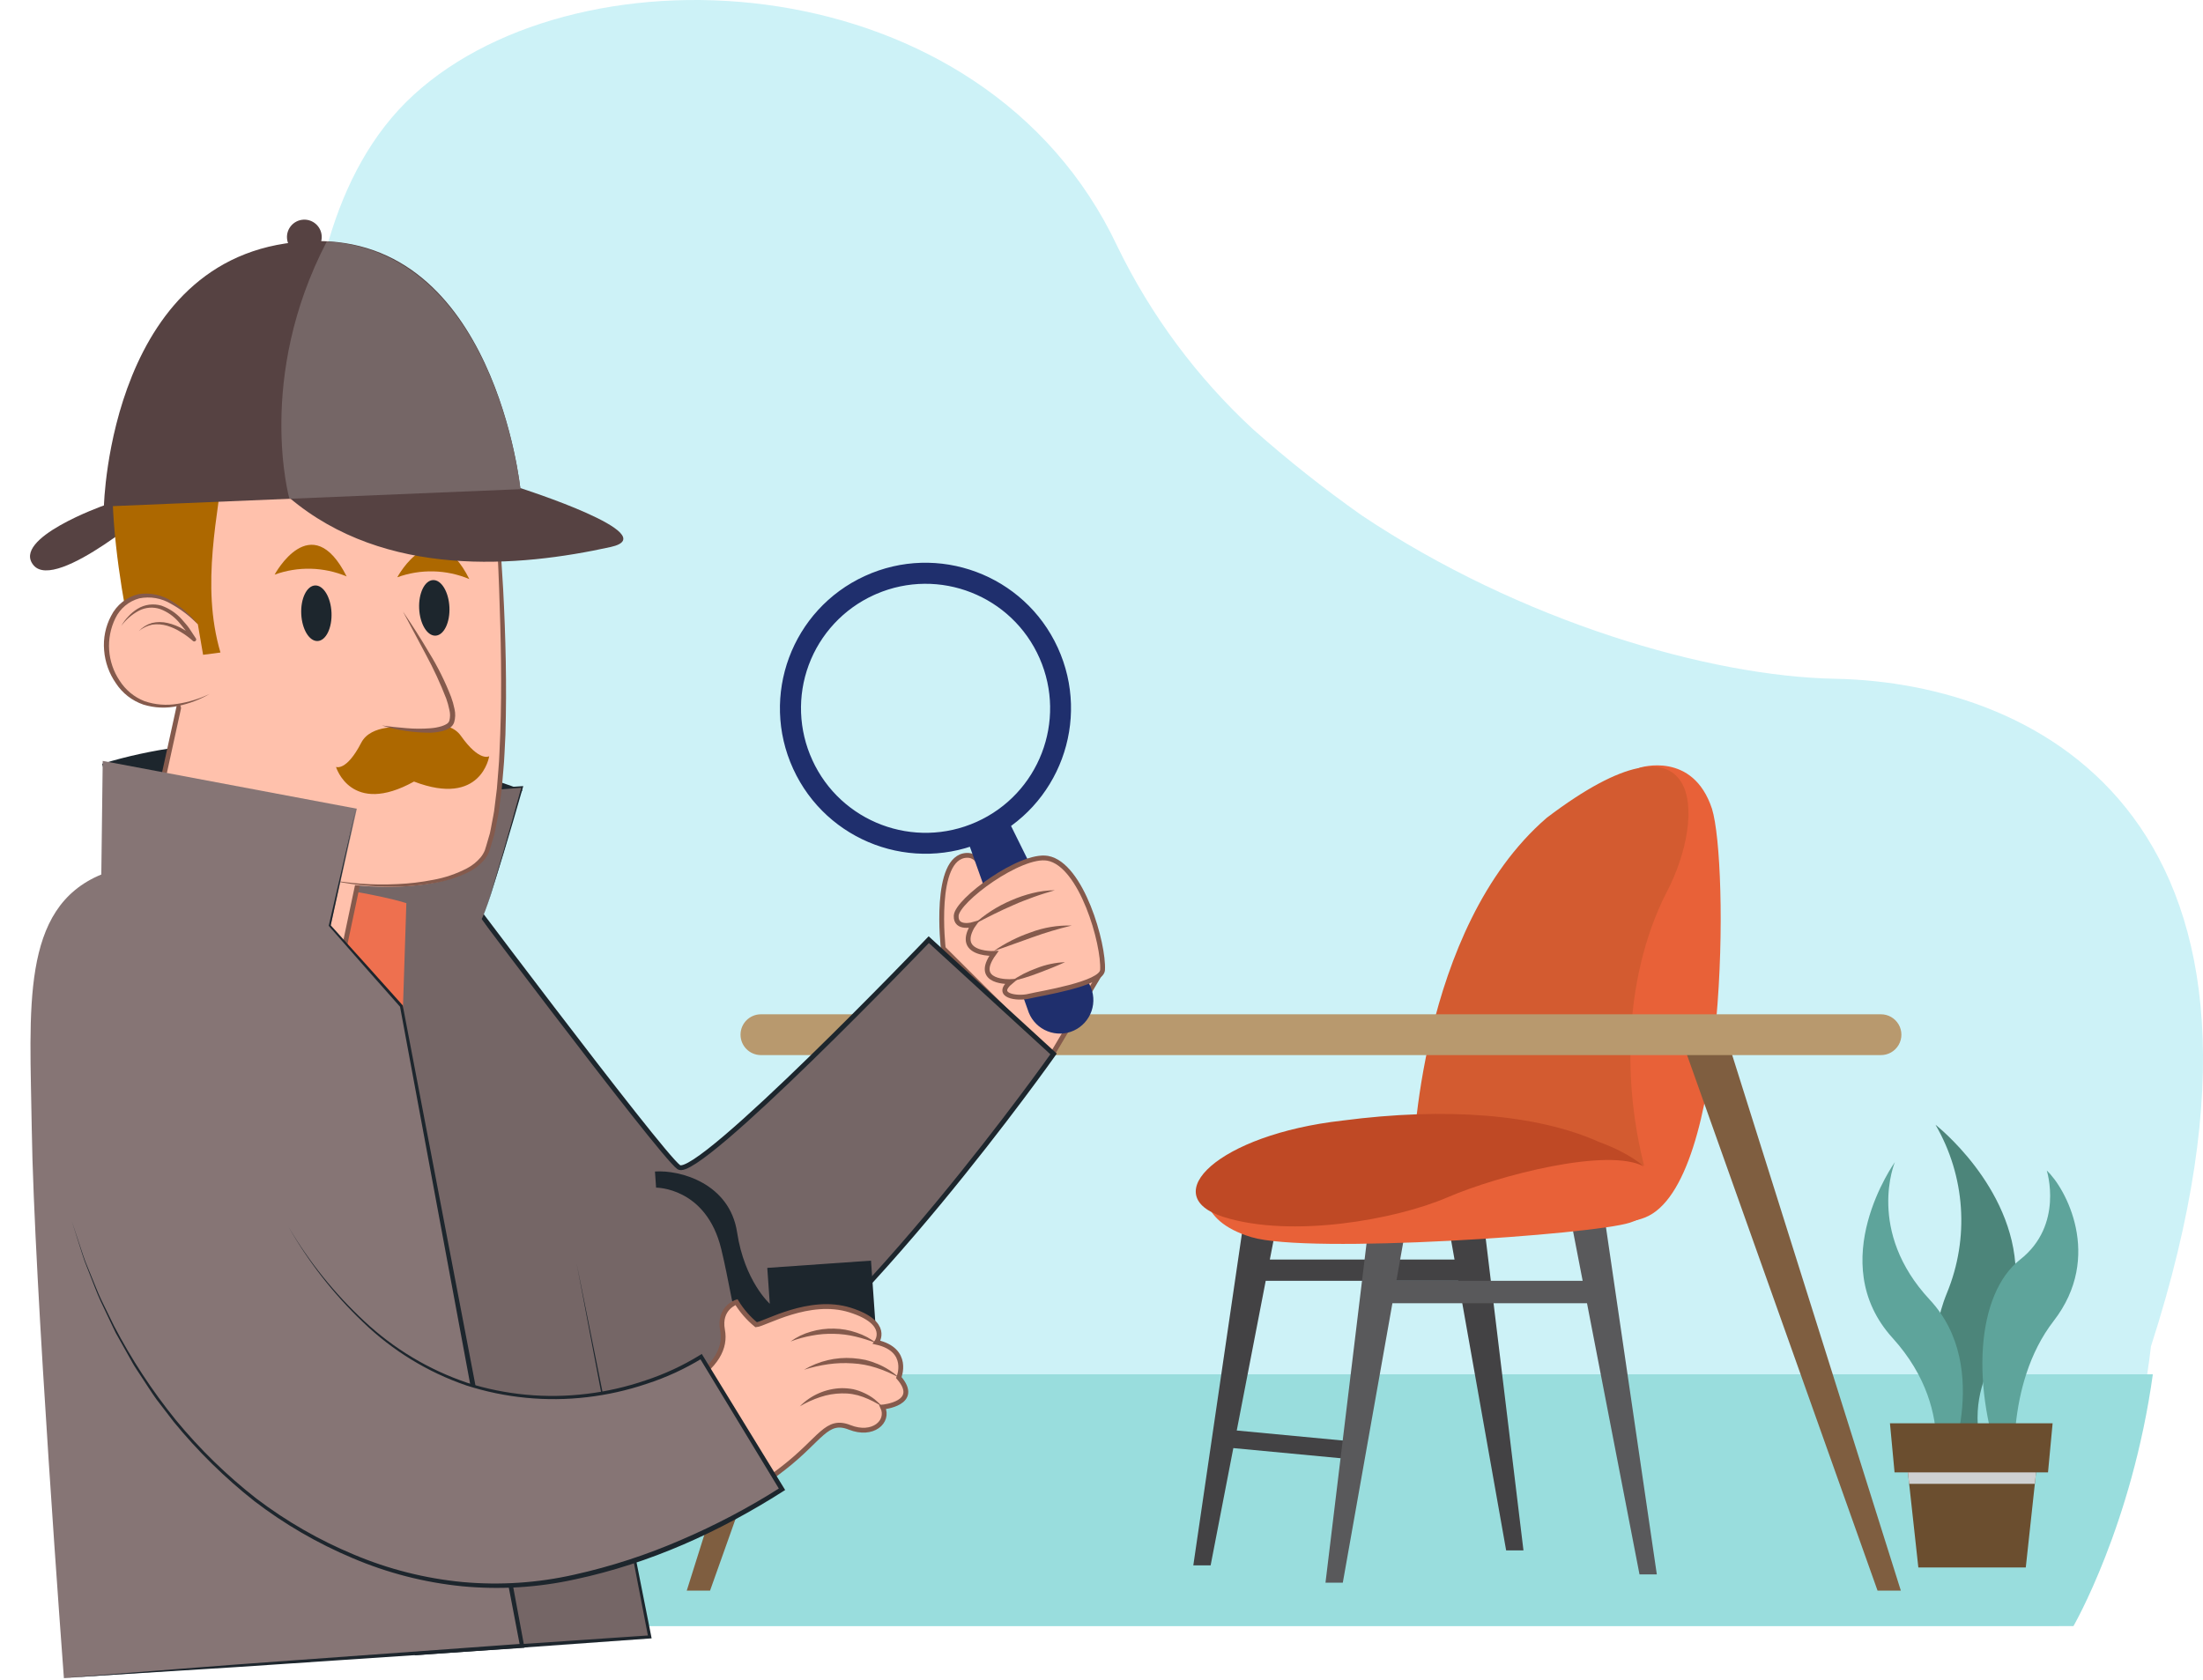
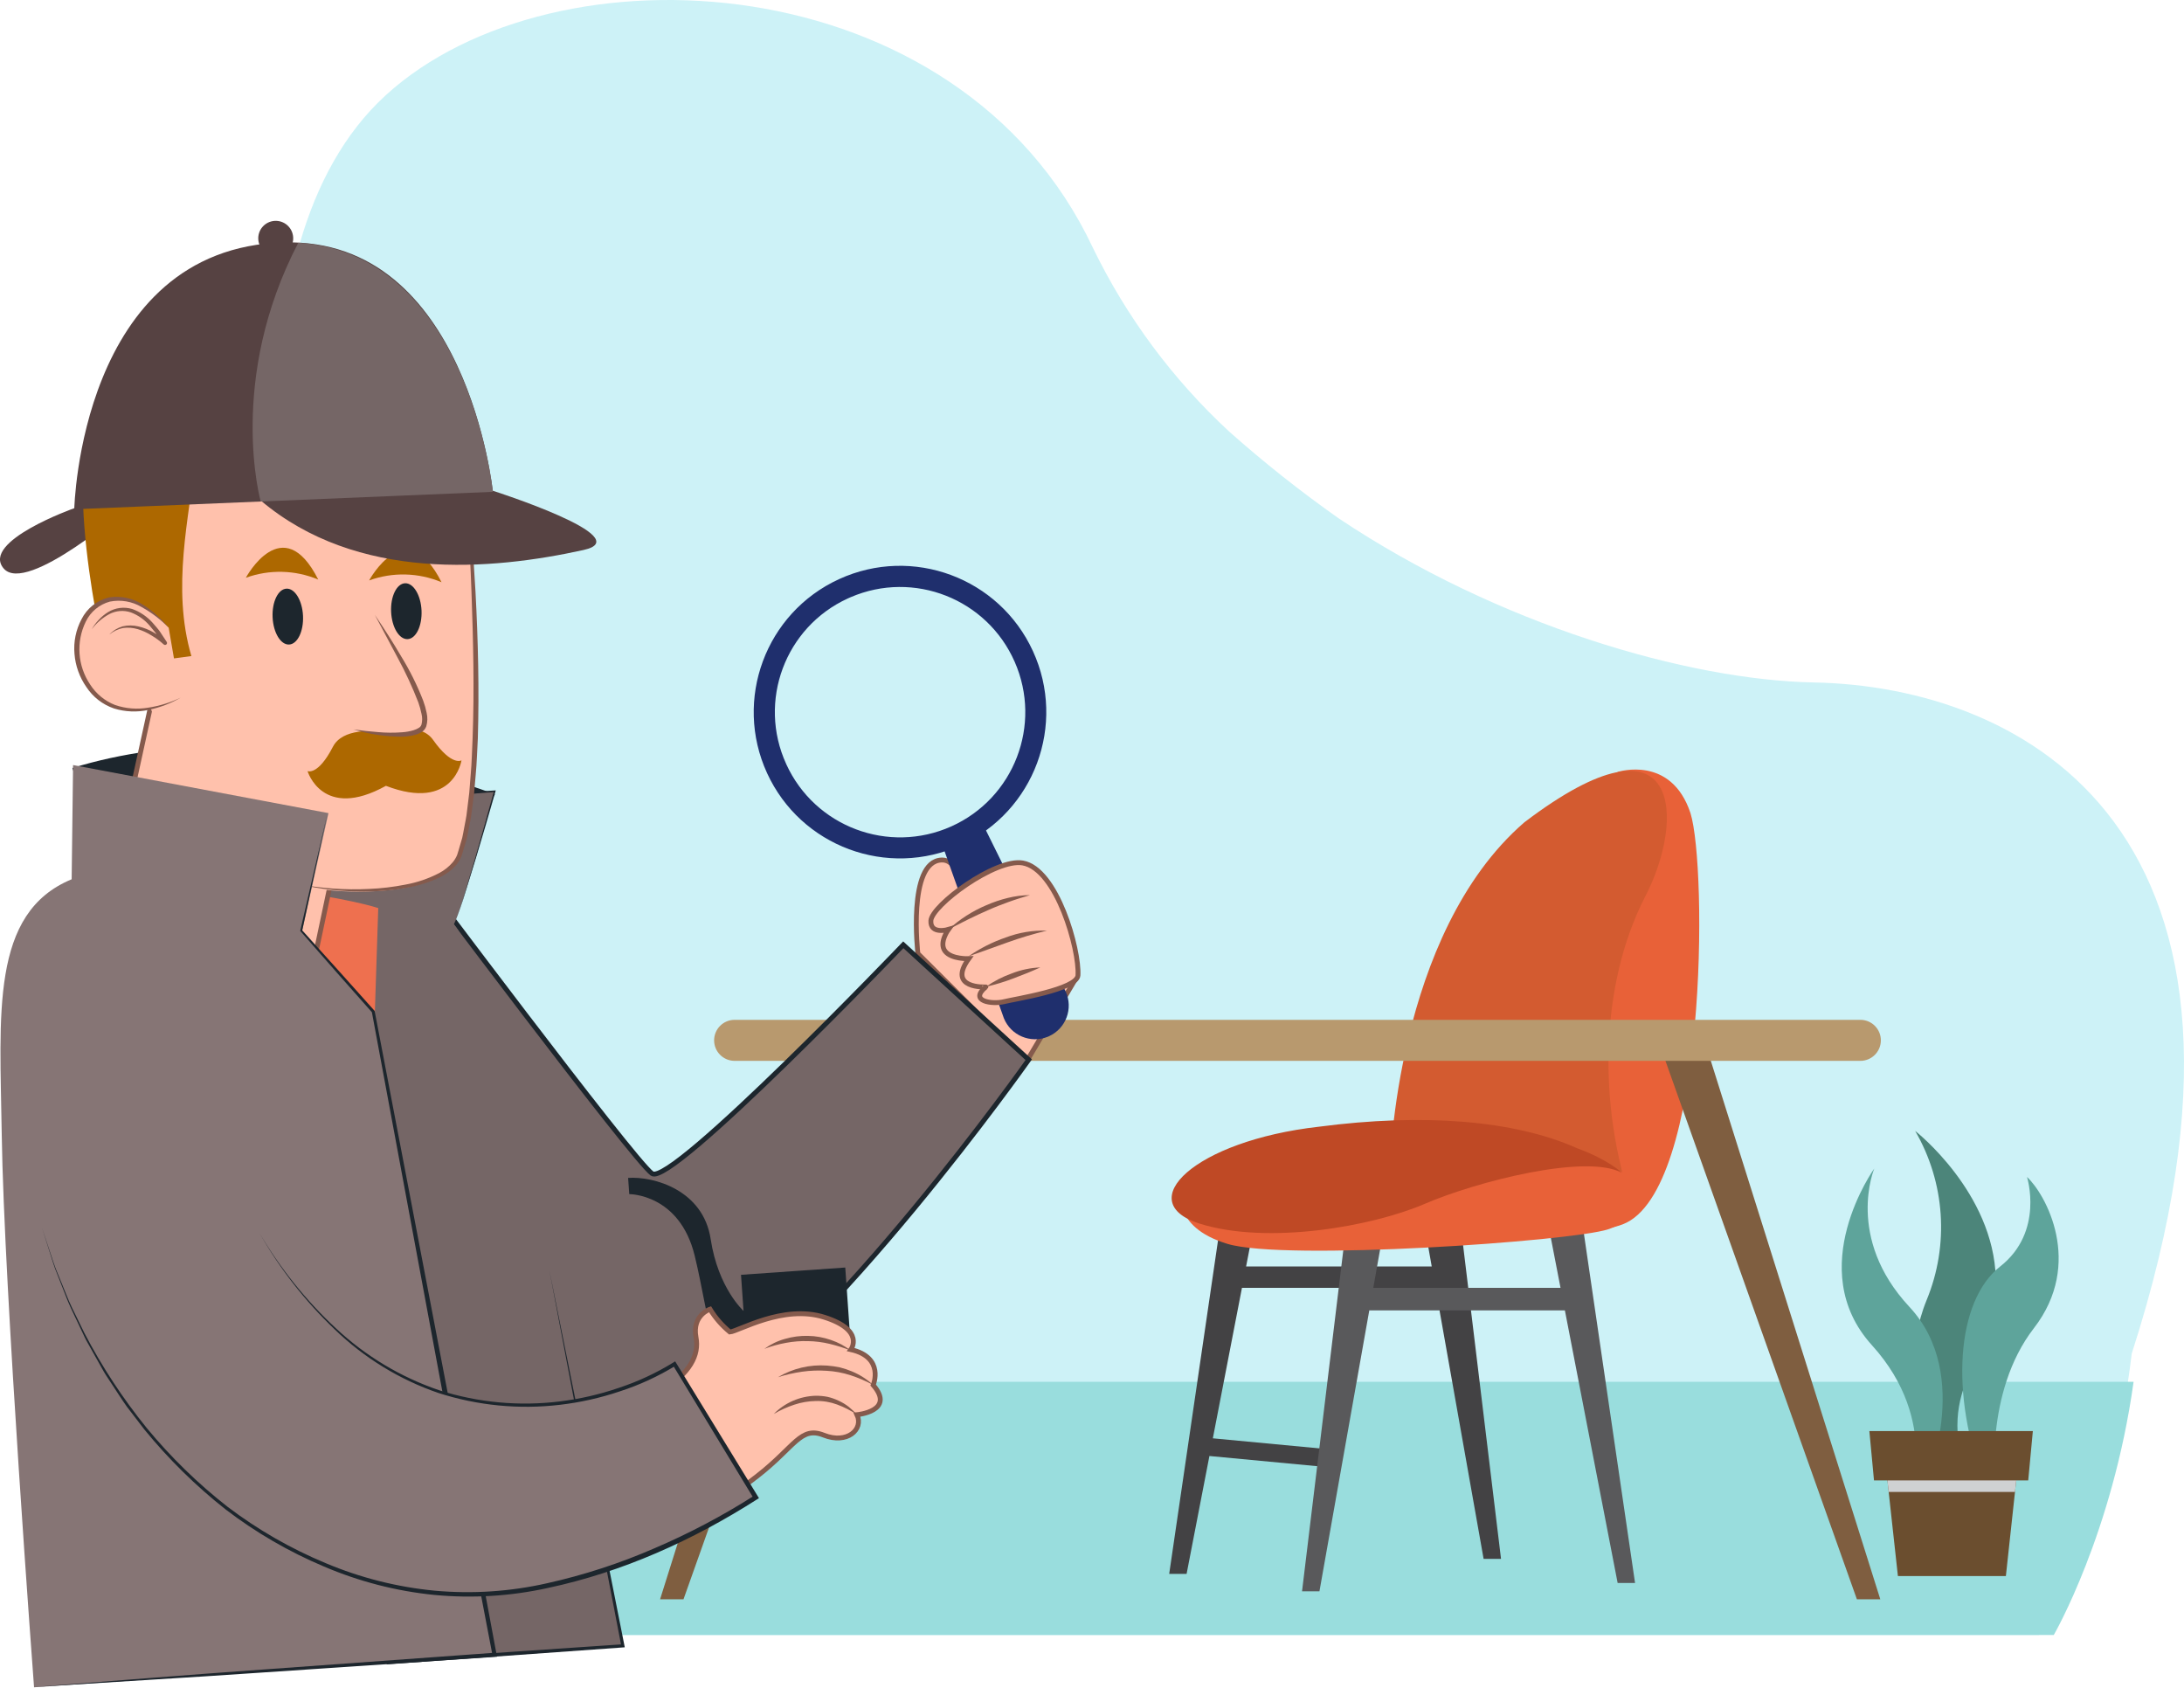
- <svg xmlns="http://www.w3.org/2000/svg" width="456.212" height="347.998" viewBox="0 0 456.212 347.998">
-   <g transform="translate(-310.788 -603)">
-     <path d="M.546,284.741c4.133,30.3,30.073,52.1,30.073,52.1H408.108s13.483-20.889,18.319-52.1c.293-1.919.557-3.865.791-5.863C462.244,170.334,404.283,141.4,361.753,140.6c-25.866-.487-65.025-11.8-97.97-33.837a255.85,255.85,0,0,1-22.51-17.839,127.281,127.281,0,0,1-28.109-37.9C185.481-7.751,102.312-12.194,67.491,19.606s-18.8,107.321-18.8,107.321c7.005,38.741-12.091,82.121-35.817,112.554C1.293,255.492-1.315,270.991.546,284.741Z" transform="translate(329.008 603)" fill="#cdf2f7" />
-     <path d="M7.892,216.6c3.71,30.338,26.993,52.161,26.993,52.161H373.714s12.1-20.914,16.443-52.161Z" transform="translate(366.456 671.073)" fill="#9dd" />
-     <path d="M37.22,249.111s-13.136-17.626-5.236-36.941a39.412,39.412,0,0,0-2.373-34.841S45.8,189.961,46.229,207.769s-13.2,20.5-5.6,42.084Z" transform="translate(681.993 658.654)" fill="#4c857a" />
-     <path d="M54.907,248.513s10.085-22.556-3.182-36.794-7.227-28.51-7.227-28.51-14.779,20.658-.489,36.419,7.5,32.209,7.5,32.209Z" transform="translate(658.695 660.514)" fill="#5ea49b" />
-     <path d="M26.445,248.414s-2.383-19.385,7.944-32.731,2.383-27.647-1.43-31.143c0,0,3.589,11.281-5.514,18.431S17.07,229.347,24.22,247.858Z" transform="translate(701.69 660.934)" fill="#5ea49b" />
-     <path d="M53.113,230.294l-.5,4.671-1.878,17.322H28.488l-1.9-17.322-.515-4.671Z" transform="translate(679.564 675.401)" fill="#6b4e2f" />
-     <path d="M53.113,230.294l-.5,4.671H26.592l-.515-4.671Z" transform="translate(679.564 675.401)" fill="#cfd1d2" />
-     <path d="M56.393,234.481H24.615l-.954-10.169H57.346Z" transform="translate(678.511 673.51)" fill="#6b4e2f" />
-     <path d="M161.865,208.06l9.908,55.837h3.587l-9.783-80.862h-8.151l3.659,20.623H122.837l3.392-17.526-6.847-3.75L106.99,266.995h3.587l4.7-24.286,26.6,2.514.347-3.677-26.24-2.48,6-31.006Z" transform="translate(450.917 660.252)" fill="#434244" />
-     <path d="M151.021,268.419h3.587l-12.392-84.612-6.847,3.75,3.881,20.052H100.674l3.255-18.341H95.776l-9.783,80.863H89.58l10.27-57.876h40.3Z" transform="translate(499.286 660.703)" fill="#59595b" />
-     <path d="M85.059,129.243l12.36-8.107s10.968-3.513,14.938,8.51c3.465,11.137,3.443,77.878-13.885,84.677s-22.541-29.35-22.541-29.35Z" transform="translate(552.959 640.879)" fill="#e86138" />
-     <path d="M81.006,202.663s1.062-48.185,27.709-71.213c32.578-24.725,33.223-.492,24.784,15.5-9.144,17.94-9.808,42.7-2.433,63.854Z" transform="translate(522.384 640.949)" fill="#d35b30" />
-     <path d="M103.072,179.728l-18.938,8.8s-2.475,7.64,9.373,11.218,70.884-.529,78.4-3,8.3-8.809,8.3-8.809-6.733-5.654-20.526-6.271S103.072,179.728,103.072,179.728Z" transform="translate(476.419 659.517)" fill="#e86138" />
-     <path d="M171.618,181.366c-12.987-5.819-31.854-7.24-53.2-4.444-25.724,2.909-38.64,15.557-24.583,19.971s35.565.576,46.357-4.072,33.292-10.378,40.643-6.4C180.832,186.422,178.112,183.739,171.618,181.366Z" transform="translate(470.354 658.198)" fill="#bf4925" />
-     <path d="M93.395,278.342,57.1,163.042H47.573l41,115.3Z" transform="translate(611.029 654.137)" fill="#7f5e40" />
-     <path d="M203.875,278.342l36.29-115.3H249.7l-41,115.3Z" transform="translate(249.133 654.137)" fill="#7f5e40" />
-     <path d="M283.747,159.832H51.8a4.226,4.226,0,0,0,0,8.451H283.747a4.226,4.226,0,1,0,0-8.451Z" transform="translate(416.503 653.271)" fill="#b8996e" />
-     <path d="M25.622,42.652c-3.709-.1-3.864-6.67-3.419-11.795l-8.239,6.079L0,15.949,11.038,0,31.813,23.766S32.677,42.839,25.622,42.652Z" transform="translate(539.518 820.938) rotate(176)" fill="#ffc1ac" stroke="#855a4c" stroke-miterlimit="10" stroke-width="1" />
-     <path d="M4.494.445h0A6.938,6.938,0,0,0,.56,9.669L15.506,46.06l8.84-2.427L13.534,4.786A6.939,6.939,0,0,0,4.494.445Z" transform="translate(537.677 816.601) rotate(176)" fill="#1f2f6d" />
-     <path d="M49.941,16.737a25.788,25.788,0,1,0-15.623,33.4c.2-.069.392-.142.588-.214A25.737,25.737,0,0,0,49.941,16.736Z" transform="translate(530.001 773.648) rotate(176)" fill="#cdf2f7" />
-     <path d="M40.759,58.343A30.135,30.135,0,1,1,58.341,19.528,30.138,30.138,0,0,1,40.759,58.343Zm13.5-37.276a25.788,25.788,0,1,0-15.623,33.4c.2-.069.392-.142.588-.214A25.736,25.736,0,0,0,54.255,21.067Z" transform="translate(534.607 777.674) rotate(176)" fill="#1f2f6d" />
-     <path d="M22.291,9.439s3.6.086,4.773,1.9-1.006,4.391-1.006,4.391,3.817-.846,3.478,2.039C29.167,20.927,15.33,29.709,9.815,28.327,2.877,26.588-.6,9.727.084,4.444.456,1.56,13.342.5,15.67.094c2.433-.424,7.3.58,3.514,3.283C19.184,3.377,27.272,3.491,22.291,9.439Z" transform="translate(539.506 808.36) rotate(176)" fill="#ffc1ac" stroke="#855a4c" stroke-miterlimit="10" stroke-width="1" />
-     <path d="M123.93,120.886S82.772,57.114,79.065,54.024s-54.932,43.4-54.932,43.4L0,72.005S44.2,17.832,74.318,1.759c23.2-12.381,57.419,44.187,66.391,57.7S156.027,146.126,123.93,120.886Z" transform="translate(533.992 893.146) rotate(176)" fill="#756666" stroke="#1d262d" stroke-miterlimit="10" stroke-width="1" />
-     <path d="M17.261,0c-1.411.633-2.823,1.218-4.226,1.808-1.411.572-2.822,1.127-4.252,1.624-1.421.525-2.871.959-4.328,1.379S1.512,5.558,0,5.905a19.865,19.865,0,0,0,4.639-.271,26.973,26.973,0,0,0,4.5-1.184A27.264,27.264,0,0,0,17.261,0Z" transform="translate(529.636 793.297) rotate(176)" fill="#855a4c" />
-     <path d="M0,4.14a22.022,22.022,0,0,0,8.551-.815A31.34,31.34,0,0,0,16.465,0c-2.783.715-5.477,1.545-8.2,2.283A78.084,78.084,0,0,1,0,4.14Z" transform="translate(533.002 798.854) rotate(176)" fill="#855a4c" />
-     <path d="M0,3.2a18.1,18.1,0,0,0,5.955-.829A22.4,22.4,0,0,0,11.468,0,41.8,41.8,0,0,0,5.652,1.337C3.756,1.9,1.9,2.486,0,3.2Z" transform="translate(531.573 805.496) rotate(176)" fill="#855a4c" />
-     <path d="M0,32.923c.64.286,44.17,21.294,86.473,11.5L78.931,13.748,25.023,0Z" transform="translate(421.277 799.5) rotate(176)" fill="#1d262d" />
-     <path d="M64.345,124.605,68.7,177.3l-54.647.188s8.79-24.694,10.312-26.734c0,0-8.057-11.856-9.658-31.48C14.437,115.92,0,0,0,0L48.45,0S66.306,105.87,64.345,124.605Z" transform="translate(445.343 942.074) rotate(176)" fill="#756666" />
-     <path d="M10.081,78.672,5.436,39.515.689.37.368.734l48.45.095L48.409.483q5.1,31.008,9.549,62.121c1.458,10.372,2.93,20.743,4.144,31.143q.487,3.9.878,7.8c.269,2.6.568,5.2.756,7.811.212,2.606.459,5.212.533,7.819.039,1.3.157,2.611.132,3.907l-.117,3.883,0,.067v.014l4.456,52.684.331-.361-27.323.145-27.323.22.147.208q2.377-6.761,4.835-13.493l2.512-6.712a58.2,58.2,0,0,1,2.819-6.581,58.253,58.253,0,0,0-2.891,6.553L19.26,164.4q-2.541,6.7-4.983,13.443l-.075.208h.223l27.324.032,27.323-.043h.36l-.029-.36-4.259-52.7v.08l.136-3.971c.03-1.322-.083-2.629-.118-3.944-.065-2.632-.3-5.243-.506-7.859-.179-2.619-.468-5.224-.728-7.833s-.533-5.216-.85-7.818c-1.193-10.416-2.573-20.807-4.068-31.18Q54.492,31.34,49.226.346L49.168,0h-.35L.368.086H0L.046.45,5.013,39.567Z" transform="translate(445.739 942.458) rotate(176)" fill="#1d262d" />
-     <path d="M0,28.891s6.131,2.586,22.477,5.75c21.713,4.2,41.262-2.9,41.148-8.131-.253-11.56-60.88-39.094-61.337-19.89Z" transform="translate(396.954 818.899) rotate(176)" fill="#ee704f" />
-     <path d="M37.364,67.866l13.52-46.073L11.255,0,0,39.444S20.882,73.637,37.364,67.866Z" transform="translate(392.267 803.449) rotate(176)" fill="#ffc1ac" stroke="#855a4c" stroke-miterlimit="10" stroke-width="1" />
-     <path d="M11.332,12.6S31.017,7.143,26.7,1.247,0,12.285,0,12.285Z" transform="translate(344.47 719.483) rotate(176)" fill="#564242" />
-     <path d="M71.725,75.141C75.153,49.389,62.316,21.4,51.17,8.147c-7.419-8.821-40-11.8-44.344-2.223C-.671,22.448-.391,77.488.365,90.005s36.824,17.717,52.98,15.387S69.856,89.174,71.725,75.141Z" transform="translate(418.914 784.895) rotate(176)" fill="#ffc1ac" />
-     <path d="M40.75,2.425C28.257-1.369,10-1.077,6.826,5.925-.671,22.448-.391,77.49.365,90.007" transform="translate(418.897 784.627) rotate(176)" fill="#ffc1ac" />
-     <path d="M41.061,2.714A58.3,58.3,0,0,0,26.214.064a48.556,48.556,0,0,0-7.58.2,25.248,25.248,0,0,0-7.413,1.813A10.3,10.3,0,0,0,7.963,4.243,6.362,6.362,0,0,0,6.791,5.887c-.269.6-.463,1.194-.7,1.792L5.419,9.471c-.191.606-.337,1.222-.507,1.833-.309,1.228-.709,2.44-.92,3.686l-.747,3.718-.588,3.74c-.425,2.49-.647,5-.97,7.5C.692,39.983.225,50.05.057,60.115-.074,70.179-.02,80.255.676,90.3q-.2-7.543-.091-15.084c.041-5.027.125-10.054.3-15.077.34-10.043.8-20.091,1.873-30.072.305-2.488.509-4.994.915-7.466l.56-3.716L4.951,15.2c.2-1.239.587-2.425.883-3.636.164-.6.3-1.211.486-1.8l.643-1.742c.22-.573.415-1.178.656-1.726a5.77,5.77,0,0,1,1-1.422,9.46,9.46,0,0,1,2.952-2.034,24.531,24.531,0,0,1,7.15-1.89A48.986,48.986,0,0,1,26.2.591,61.078,61.078,0,0,1,41.061,2.714Z" transform="translate(419.229 784.894) rotate(176)" fill="#855a4c" />
-     <path d="M4.047.474,11.911,0l9.844.933s7.383,44.178-3.573,52.478-20.013,0-17.865-12.16S7.2,14.8,4.047.474Z" transform="translate(360.51 738.354) rotate(176)" fill="#ad6800" />
-     <path d="M26.237,10.814c-2.251,3.707-8.576,2.726-10.338,2.37-1.762.355-8.087,1.336-10.338-2.372C2.059,5.046,0,6.178,0,6.178S2.342-4.292,15.9,2.028C29.454-4.289,31.8,6.181,31.8,6.181S29.738,5.048,26.237,10.814Z" transform="translate(412.524 765.807) rotate(176)" fill="#ad6800" />
-     <path d="M14.77,1.739S4.672-1.354,1.016.71s3.41,15.618,7.753,24.277" transform="translate(404.723 753.984) rotate(176)" fill="#ffc1ac" />
-     <path d="M15.315,2.206A33.875,33.875,0,0,0,5.379.009a11.5,11.5,0,0,0-2.629.2A5.049,5.049,0,0,0,1.434.659,2.284,2.284,0,0,0,.34,1.8a5.449,5.449,0,0,0-.269,2.77A16.227,16.227,0,0,0,.606,7.122a56.209,56.209,0,0,0,3.885,9.419c1.5,3.031,3.131,5.989,4.823,8.913L5.194,16.212A78.953,78.953,0,0,1,1.63,6.838a17.266,17.266,0,0,1-.49-2.395A4.505,4.505,0,0,1,1.3,2.232a1.217,1.217,0,0,1,.616-.649,4.744,4.744,0,0,1,1.061-.389A10.563,10.563,0,0,1,5.373.93a29.724,29.724,0,0,1,4.971.381C12,1.548,13.661,1.856,15.315,2.206Z" transform="translate(405.299 754.411) rotate(176)" fill="#855a4c" />
-     <path d="M0,5.684C.08,2.5,1.545-.041,3.276,0S6.347,2.656,6.27,5.837,4.728,11.562,3,11.52-.074,8.865,0,5.684Z" transform="translate(379.834 735.555) rotate(176)" fill="#1d262d" />
-     <path d="M0,5.684C.08,2.5,1.546-.042,3.276,0S6.348,2.656,6.271,5.837,4.728,11.562,3,11.52-.073,8.865,0,5.684Z" transform="translate(404.254 734.442) rotate(176)" fill="#1d262d" />
-     <path d="M14.855,1.41S6.294,15.009,0,0A20.486,20.486,0,0,0,14.855,1.41Z" transform="translate(382.574 722.402) rotate(176)" fill="#ad6800" />
-     <path d="M14.855,1.41S6.294,15.009,0,0A20.486,20.486,0,0,0,14.855,1.41Z" transform="translate(407.978 722.948) rotate(176)" fill="#ad6800" />
-     <path d="M0,1.921S13.459-4.526,19.136,6.2,13.981,32.147,1.465,16.457" transform="translate(354.372 748.639) rotate(176)" fill="#ffc1ac" />
-     <path d="M0,2.208A23.618,23.618,0,0,1,6.822.611a13.9,13.9,0,0,1,6.761,1.019,10.768,10.768,0,0,1,4.857,4.6,12.984,12.984,0,0,1-.024,12.965,7.745,7.745,0,0,1-5.246,3.766,9.263,9.263,0,0,1-6.452-1.591,24.228,24.228,0,0,1-5.254-4.623,21.817,21.817,0,0,0,4.945,5.09,9.975,9.975,0,0,0,6.893,2,8.581,8.581,0,0,0,5.967-4.1,12.809,12.809,0,0,0,1.937-7,13.821,13.821,0,0,0-1.955-6.976A11.086,11.086,0,0,0,13.882.945,13.948,13.948,0,0,0,6.776.153,21.986,21.986,0,0,0,0,2.208Z" transform="translate(354.392 748.926) rotate(176)" fill="#855a4c" />
-     <path d="M15.29,4.27a11.118,11.118,0,0,1-3.825,2.872,5.645,5.645,0,0,1-4.493.034,9.531,9.531,0,0,1-3.6-2.919C2.925,3.6,2.424,2.982,2,2.3L.779.232.116.7A16.386,16.386,0,0,0,2.664,2.778,11.3,11.3,0,0,0,5.63,4.192,7.044,7.044,0,0,0,8.9,4.437a6.211,6.211,0,0,0,2.854-1.494A6.582,6.582,0,0,1,8.853,4.091a7.33,7.33,0,0,1-3.039-.447A11.66,11.66,0,0,1,3.086,2.155,15.692,15.692,0,0,1,.715.141L.7.126A.407.407,0,0,0,.052.606L1.267,2.767c.414.717.966,1.355,1.45,2.029A10.3,10.3,0,0,0,6.693,7.877a6.147,6.147,0,0,0,4.975-.3,8.915,8.915,0,0,0,2.024-1.447,9.677,9.677,0,0,0,1.6-1.865Z" transform="translate(351.449 735.846) rotate(176)" fill="#855a4c" />
-     <path d="M0,0,86.292,2.435S81.4,56.066,39.375,54.261C1.622,52.639,0,0,0,0Z" transform="translate(418.558 704.327) rotate(176)" fill="#564242" />
-     <path d="M7.2,3.6A3.6,3.6,0,1,0,3.6,7.2,3.6,3.6,0,0,0,7.2,3.6Z" transform="translate(377.657 655.438) rotate(176)" fill="#564242" />
-     <path d="M20.544,14.967s-29.5-11.745-17.8-13.48c19.2-2.848,47.006-3.339,65.666,14.83Z" transform="translate(440.084 717.599) rotate(176)" fill="#564242" />
-     <path d="M36.414,53.985C1.549,49.357,0,0,0,0L47.862,1.351h0S53.12,26.758,36.414,53.985Z" transform="translate(418.56 704.327) rotate(176)" fill="#756666" />
-     <path d="M74.028,188.983l-51.8-13.547,7.1-23.819L15.679,133.945,0,0,95.3.009s.435,82.66-1.3,114.019c-1.376,24.843-.8,45.759-18.04,51.5Z" transform="translate(419.089 943.974) rotate(176)" fill="#867575" />
-     <path d="M95.781.436,71.955.253Q60.042.142,48.13.13L.478,0H0L.054.477l3.833,33.5C5.137,45.142,6.518,56.3,7.842,67.455l8.016,66.952.01.084.051.066q6.834,8.827,13.733,17.6l-.032-.17L22.7,175.863,29.984,152.1l.028-.091-.06-.079q-6.739-8.9-13.556-17.74l.061.149L8.793,67.344C7.5,56.18,6.271,45.009,4.908,33.854L.9.378.478.854,48.13.733Q60.043.723,71.956.615Z" transform="translate(419.403 944.317) rotate(176)" fill="#1d262d" />
-     <path d="M21.534,27.372V19.919s4.894,5.024,5.723,15.239S38.1,48.906,43.344,48.907V45.559s-10.359-.641-12.569-13.616S29.261,8.049,21.532,5.84c0,0-.612-5.115-10.767-5.8C4.981-.348,0,1.972,0,8.6L0,27.37Z" transform="translate(493.073 891.434) rotate(176)" fill="#1d262d" />
-     <path d="M45.094,36.2c6.415-3.331,35.2-9.444,57.869,4.936,19.209,12.187,30.6,41.983,34.752,74.528,2.872,22.51,16.6,22.992,23.14,22.01s15.491-3.331,8.133-48.123S137.737,13.933,114.716,6.6,63.067-7.135,26.382,17.472c-8.2,5.5-9.59,9.683-14.25,7.445s-8.313.594-7.125,3.722c0,0-8.022.173-3.759,5.853,0,0-2.817,5.543,4.081,7.621,0,0-3.265,3.768,5,7.034s17.862-1.676,19.626-1.676A18.652,18.652,0,0,1,33.7,52.439s3.826-.952,3.285-5.585C36.556,43.169,38.679,39.528,45.094,36.2Z" transform="translate(500.575 922.677) rotate(176)" fill="#ffc1ac" stroke="#855a4c" stroke-miterlimit="10" stroke-width="1" />
-     <path d="M0,16.024,14.786,44.6a59.657,59.657,0,0,1,47.45-2.841c26.019,9.592,43.67,41.871,46.241,72.5,2.233,26.6,13.424,29.579,24.355,28.737,14.021-1.08,19.542-16.832,10-61.317S102,6.254,65.906.739C34.552-4.052,0,16.024,0,16.024Z" transform="translate(473.845 927.475) rotate(176)" fill="#867575" />
-     <path d="M143.48,82.1,142.1,76.4c-.24-.946-.438-1.9-.713-2.841l-.879-2.795c-.612-1.854-1.116-3.748-1.817-5.571l-2.135-5.461c-.182-.453-.346-.915-.544-1.362l-.626-1.326-1.253-2.652-1.253-2.653c-.426-.88-.941-1.714-1.408-2.573-.973-1.7-1.876-3.437-2.906-5.1l-3.243-4.9A107.574,107.574,0,0,0,109.793,21.6,92.3,92.3,0,0,0,90.381,8.44,77.533,77.533,0,0,0,68.125,1.022a75.355,75.355,0,0,0-23.467-.2C29.089,3.015,14.168,8.538.4,16.03l-.4.219.217.416L15.069,45.2l.191.366.374-.2a53.031,53.031,0,0,1,11.632-4.45,59.754,59.754,0,0,1,12.343-1.932A58.443,58.443,0,0,1,64.132,43a58.815,58.815,0,0,1,20.4,14.249,86.4,86.4,0,0,1,14.288,20.6A86.563,86.563,0,0,0,84.772,57.02,57.652,57.652,0,0,0,64.35,42.458,59.084,59.084,0,0,0,39.574,38.29a60.479,60.479,0,0,0-12.5,1.9,53.691,53.691,0,0,0-11.849,4.477l.565.165L1.069,16.225l-.185.635A143.306,143.306,0,0,1,22.2,7.447,121.427,121.427,0,0,1,44.8,1.8a74.42,74.42,0,0,1,23.18.091A76.7,76.7,0,0,1,90.034,9.138a91.571,91.571,0,0,1,19.313,12.97A106.954,106.954,0,0,1,124.859,39.5a117.1,117.1,0,0,1,11.413,20.356l2.2,5.421c.724,1.811,1.251,3.694,1.887,5.538l.915,2.781c.288.932.5,1.886.75,2.829Z" transform="translate(474.516 927.851) rotate(176)" fill="#1d262d" />
-     <path d="M17.13,1.347a22.141,22.141,0,0,1-4.346,1.612A14.848,14.848,0,0,1,8.3,3.41,11.669,11.669,0,0,1,3.961,2.377,19.875,19.875,0,0,1,0,0,18.347,18.347,0,0,0,1.616,1.746,10.733,10.733,0,0,0,3.587,3.133,11.1,11.1,0,0,0,5.828,4.1a12.4,12.4,0,0,0,2.418.391A12.609,12.609,0,0,0,17.13,1.347Z" transform="translate(493.608 894.453) rotate(176)" fill="#855a4c" />
-     <path d="M19.5,2.985a30.419,30.419,0,0,1-5.064.791A24.228,24.228,0,0,1,9.4,3.609a19.216,19.216,0,0,1-4.855-1.26A26.917,26.917,0,0,1,0,0,15.007,15.007,0,0,0,4.2,3.118a16.961,16.961,0,0,0,2.454,1.01,20.581,20.581,0,0,0,2.6.551A17.314,17.314,0,0,0,19.5,2.985Z" transform="translate(496.949 888.352) rotate(176)" fill="#855a4c" />
-     <path d="M17.792,1.621a24.78,24.78,0,0,1-4.523.918,21.221,21.221,0,0,1-4.532.041A20.437,20.437,0,0,1,4.3,1.7,32.81,32.81,0,0,1,0,0,21.179,21.179,0,0,0,1.894,1.407,14.272,14.272,0,0,0,4.009,2.494,15.014,15.014,0,0,0,8.64,3.656a15.454,15.454,0,0,0,4.765-.288,13.137,13.137,0,0,0,4.387-1.747Z" transform="translate(492.362 881.257) rotate(176)" fill="#855a4c" />
+ <svg xmlns="http://www.w3.org/2000/svg" viewBox="0 0 449.996 347.613">
+   <g id="e949fef9-4b43-447a-9fda-0a6b0d61a014" data-name="Laag 2">
+     <g id="a88e5aad-2669-4e90-86de-17bedf66a749" data-name="Laag 1">
+       <path d="M12.55,284.741c4.133,30.3,30.073,52.1,30.073,52.1h377.489s13.483-20.889,18.319-52.1c.293-1.919.557-3.865.791-5.863,35.026-108.544-22.935-137.478-65.465-138.278-25.866-.487-65.025-11.8-97.97-33.837a255.852,255.852,0,0,1-22.51-17.839,127.281,127.281,0,0,1-28.109-37.9c-27.683-58.775-110.852-63.218-145.673-31.418s-18.8,107.321-18.8,107.321c7.005,38.741-12.091,82.121-35.817,112.554C13.297,255.492,10.689,270.991,12.55,284.741Z" fill="#cdf2f7" />
+       <path d="M57.344,284.673c3.71,30.338,26.993,52.161,26.993,52.161h338.829s12.1-20.914,16.443-52.161Z" fill="#9dd" />
+       <path d="M402.209,304.765s-13.136-17.626-5.236-36.941a39.412,39.412,0,0,0-2.373-34.841s16.189,12.632,16.618,30.44-13.2,20.5-5.6,42.084Z" fill="#4c857a" />
+       <path d="M396.598,306.027s10.085-22.556-3.182-36.794-7.227-28.51-7.227-28.51-14.779,20.658-.489,36.419,7.5,32.209,7.5,32.209Z" fill="#5ea49b" />
+       <path d="M411.131,306.348s-2.383-19.385,7.944-32.731,2.383-27.647-1.43-31.143c0,0,3.589,11.281-5.514,18.431s-10.375,26.376-3.225,44.887Z" fill="#5ea49b" />
+       <path d="M415.673,302.695l-.5,4.671-1.878,17.322h-22.247l-1.9-17.322-.515-4.671Z" fill="#6b4e2f" />
+       <path d="M415.673,302.695l-.5,4.671h-26.021l-.515-4.671Z" fill="#cfd1d2" />
+       <path d="M417.9,304.991h-31.778l-.954-10.169h33.685Z" fill="#6b4e2f" />
+       <path d="M295.778,265.312l9.908,55.837h3.587l-9.783-80.862h-8.151l3.659,20.623h-38.248l3.392-17.526-6.847-3.75-12.392,84.613h3.587l4.7-24.286,26.6,2.514.347-3.677-26.24-2.48,6-31.006Z" fill="#434244" />
+       <path d="M333.303,326.122h3.587l-12.392-84.612-6.847,3.75,3.881,20.052h-38.576l3.255-18.341h-8.153l-9.783,80.863h3.587l10.27-57.876h40.3Z" fill="#59595b" />
+       <path d="M321.014,167.122l12.36-8.107s10.968-3.513,14.938,8.51c3.465,11.137,3.443,77.878-13.885,84.677s-22.541-29.35-22.541-29.35Z" fill="#e86138" />
+       <path d="M286.386,240.612s1.062-48.185,27.709-71.213c32.578-24.725,33.223-.492,24.784,15.5-9.144,17.94-9.808,42.7-2.433,63.854Z" fill="#d35b30" />
+       <path d="M262.487,236.245l-18.938,8.8s-2.475,7.64,9.373,11.218,70.884-.529,78.4-3,8.3-8.809,8.3-8.809-6.733-5.654-20.526-6.271S262.487,236.245,262.487,236.245Z" fill="#e86138" />
+       <path d="M324.968,236.564c-12.987-5.819-31.854-7.24-53.2-4.444-25.724,2.909-38.64,15.557-24.583,19.971s35.565.576,46.357-4.072,33.292-10.378,40.643-6.4C334.182,241.62,331.462,238.937,324.968,236.564Z" fill="#bf4925" />
+       <path d="M387.42,329.479l-36.295-115.3h-9.527l41,115.3Z" fill="#7f5e40" />
+       <path d="M136.004,329.479l36.29-115.3h9.535l-41,115.3Z" fill="#7f5e40" />
+       <path d="M383.246,210.103h-231.947a4.226,4.226,0,0,0,0,8.451h231.947a4.226,4.226,0,1,0,.13-8.451Q383.311,210.102,383.246,210.103Z" fill="#b8996e" />
+       <path d="M193.979,177.177c3.707-.159,4.32,6.384,4.233,11.528l7.795-6.639,15.394,19.962L211.503,218.708,189.121,196.449S186.928,177.483,193.979,177.177Z" fill="#ffc1ac" stroke="#855a4c" stroke-miterlimit="10" />
+       <path d="M216.159,213.47h0a6.938,6.938,0,0,0,3.416-9.198q-.064-.14-.135-.278l-17.448-35.26-8.649,3.038,13.495,37.998a6.939,6.939,0,0,0,9.038,3.822Q216.019,213.534,216.159,213.47Z" fill="#1f2f6d" />
+       <path d="M162.01,157.435a25.788,25.788,0,1,0,13.255-34.408c-.195.083-.381.169-.572.255a25.737,25.737,0,0,0-12.705,34.108l.021.047Z" fill="#cdf2f7" />
+       <path d="M172.874,119.316a30.135,30.135,0,1,1-14.828,39.955l-.003-.008A30.138,30.138,0,0,1,172.874,119.316Zm-10.867,38.127a25.788,25.788,0,1,0,13.255-34.408c-.195.083-.381.169-.572.255A25.736,25.736,0,0,0,161.99,157.398l.021.045Z" fill="#1f2f6d" />
+       <path d="M199.607,197.499s-3.597.165-4.894-1.562.697-4.45.697-4.45-3.749,1.11-3.612-1.791c.148-3.176,13.338-12.902,18.936-11.908,7.042,1.251,11.687,17.828,11.373,23.146-.17,2.903-12.951,4.859-15.245,5.427-2.397.593-7.323-.069-3.734-3.03C203.129,203.329,195.053,203.78,199.607,197.499Z" fill="#ffc1ac" stroke="#855a4c" stroke-miterlimit="10" />
+       <path d="M84.927,178.199s45.506,60.746,49.42,63.57S186.118,194.643,186.118,194.643l25.847,23.674s-40.313,57.124-69.237,75.259c-22.28,13.969-60.361-40.074-70.254-52.928S51.148,155.26,84.927,178.199Z" fill="#756666" stroke="#1d262d" stroke-miterlimit="10" />
+       <path d="M195.413,191.501c1.363-.73,2.731-1.412,4.09-2.098,1.368-.669,2.737-1.321,4.128-1.917,1.381-.623,2.797-1.157,4.221-1.678s2.884-.95,4.368-1.402a19.865,19.865,0,0,0-4.609.594,26.973,26.973,0,0,0-4.406,1.495A27.264,27.264,0,0,0,195.413,191.501Z" fill="#855a4c" />
+       <path d="M215.709,191.724a22.022,22.022,0,0,0-8.473,1.409,31.34,31.34,0,0,0-7.663,3.869c2.726-.907,5.356-1.923,8.021-2.849A78.086,78.086,0,0,1,215.709,191.724Z" fill="#855a4c" />
+       <path d="M214.346,199.304a18.1,18.1,0,0,0-5.883,1.242,22.4,22.4,0,0,0-5.334,2.75,41.8,41.8,0,0,0,5.709-1.739C210.69,200.862,212.5,200.148,214.346,199.304Z" fill="#855a4c" />
+       <path d="M101.977,163.657c-.658-.241-45.548-18.161-87.065-5.44l9.663,30.074,54.736,9.954Z" fill="#1d262d" />
+       <path d="M55.459,219.261l-8.02-52.263,54.501-4s-7.046,25.247-8.422,27.388c0,0,8.864,11.265,11.83,30.73.503,3.327,22.991,117.958,22.991,117.958l-48.332,3.38S54.81,238.087,55.459,219.261Z" fill="#756666" />
+       <path d="M113.191,261.681l7.365,38.738,7.466,38.719.295-.386L79.978,342.036l.432.317q-7.251-30.577-13.859-61.304c-2.178-10.245-4.37-20.488-6.306-30.778q-.758-3.857-1.42-7.72c-.45-2.575-.929-5.148-1.299-7.739-.393-2.585-.821-5.167-1.077-7.763-.13-1.294-.339-2.594-.404-3.888l-.154-3.882-.005-.067-.001-.014-8.12-52.245-.305.383,27.246-2.051L101.947,163.161l-.161-.197q-1.9,6.91-3.882,13.797L95.866,183.632a58.199,58.199,0,0,1-2.353,6.762A58.254,58.254,0,0,0,95.94,183.655l2.114-6.853q2.067-6.861,4.033-13.758l.06-.213-.222.016L74.665,164.721,47.412,166.67l-.359.025.054.357,7.925,52.275-.006-.08.141,3.971c.062,1.321.266,2.617.393,3.926.248,2.621.665,5.209,1.053,7.805.361,2.6.831,5.179,1.273,7.763s.896,5.166,1.393,7.74c1.917,10.307,4.018,20.577,6.233,30.82q6.677,30.724,14.093,61.275l.082.341.349-.024,48.326-3.465.367-.026-.071-.36-7.684-38.675Z" fill="#1d262d" />
+       <path d="M77.935,187.078s-6.296-2.152-22.823-4.168c-21.953-2.675-40.959,5.771-40.481,10.982,1.059,11.514,63.459,34.752,62.575,15.563Z" fill="#ee704f" />
+       <path d="M33.256,135.354,22.983,182.258l41.053,18.976,8.476-40.133S49.295,128.448,33.256,135.354Z" fill="#ffc1ac" stroke="#855a4c" stroke-miterlimit="10" />
+       <path d="M15.283,104.704S-3.974,111.521.744,117.101s25.865-12.874,25.865-12.874Z" fill="#564242" />
+       <path d="M25.118,111.94c-1.623,25.928,13.135,52.954,25.178,65.397,8.016,8.282,40.726,8.981,44.391-.876,6.326-17.007,2.207-71.893.58-84.327S57.297,77.029,41.343,80.481,26.004,97.811,25.118,111.94Z" fill="#ffc1ac" />
+       <path d="M61.073,182.05c12.727,2.913,30.919,1.348,33.597-5.858,6.326-17.006,2.207-71.894.58-84.328" fill="#ffc1ac" />
+       <path d="M61.075,182.051a58.3,58.3,0,0,0,14.996,1.608,48.557,48.557,0,0,0,7.548-.728,25.248,25.248,0,0,0,7.268-2.326,10.3,10.3,0,0,0,3.099-2.388A6.362,6.362,0,0,0,95.04,176.495c.226-.617.379-1.223.573-1.836l.545-1.835c.148-.618.251-1.243.378-1.864.223-1.247.537-2.484.661-3.741l.486-3.761.326-3.772c.25-2.514.297-5.033.444-7.549.293-10.08.056-20.155-.478-30.207-.571-10.049-1.328-20.096-2.723-30.068q.726,7.511,1.143,15.041c.31,5.018.577,10.038.752,15.061.361,10.042.603,20.098.229,30.129-.131,2.503-.159,5.017-.392,7.512l-.299,3.746-.459,3.726c-.113,1.25-.416,2.46-.627,3.689-.122.61-.215,1.229-.359,1.83l-.52,1.783c-.179.587-.332,1.204-.534,1.768a5.77,5.77,0,0,1-.898,1.488,9.46,9.46,0,0,1-2.803,2.235,24.531,24.531,0,0,1-7.001,2.384,48.986,48.986,0,0,1-7.436.88A61.078,61.078,0,0,1,61.075,182.051Z" fill="#855a4c" />
+       <path d="M39.436,135.163l-7.812,1.021-9.885-.244s-10.447-43.555-.096-52.599,19.964-1.396,18.67,10.884S35.291,121.092,39.436,135.163Z" fill="#ad6800" />
+       <path d="M68.593,153.849c1.987-3.855,8.365-3.318,10.148-3.085,1.733-.477,7.974-1.897,10.478,1.645,3.896,5.508,5.871,4.235,5.871,4.235s-1.606,10.608-15.572,5.249c-13.08,7.247-16.151-3.034-16.151-3.034S65.502,159.846,68.593,153.849Z" fill="#ad6800" />
+       <path d="M72.864,150.279s10.289,2.381,13.792.067-4.491-15.342-9.428-23.677" fill="#ffc1ac" />
+       <path d="M72.864,150.279a33.875,33.875,0,0,0,10.065,1.499,11.5,11.5,0,0,0,2.609-.383,5.049,5.049,0,0,0,1.281-.541,2.284,2.284,0,0,0,1.012-1.215,5.449,5.449,0,0,0,.075-2.782,16.227,16.227,0,0,0-.712-2.508,56.208,56.208,0,0,0-4.533-9.125c-1.708-2.919-3.541-5.756-5.433-8.555l4.755,8.932a78.953,78.953,0,0,1,4.209,9.103,17.266,17.266,0,0,1,.656,2.355,4.505,4.505,0,0,1-.005,2.217,1.217,1.217,0,0,1-.569.69,4.744,4.744,0,0,1-1.031.462,10.563,10.563,0,0,1-2.372.43,29.724,29.724,0,0,1-4.985-.033C76.216,150.704,74.538,150.512,72.864,150.279Z" fill="#855a4c" />
+       <path d="M62.434,126.885c.142,3.182-1.142,5.819-2.872,5.899s-3.249-2.435-3.394-5.614,1.139-5.819,2.866-5.897S62.286,123.706,62.434,126.885Z" fill="#1d262d" />
+       <path d="M86.854,125.772c.142,3.182-1.143,5.82-2.872,5.899s-3.25-2.435-3.395-5.614,1.14-5.819,2.867-5.897S86.705,122.593,86.854,125.772Z" fill="#1d262d" />
+       <path d="M50.653,119.031s7.592-14.163,14.917.37A20.486,20.486,0,0,0,50.653,119.031Z" fill="#ad6800" />
+       <path d="M76.057,119.577s7.592-14.163,14.917.37A20.486,20.486,0,0,0,76.057,119.577Z" fill="#ad6800" />
+       <path d="M37.234,143.722s-12.976,7.37-19.388-2.934,3.332-26.243,16.912-11.465" fill="#ffc1ac" />
+       <path d="M37.234,143.723a23.618,23.618,0,0,1-6.694,2.069,13.9,13.9,0,0,1-6.816-.545,10.768,10.768,0,0,1-5.166-4.25,12.984,12.984,0,0,1-.88-12.935,7.745,7.745,0,0,1,4.971-4.123,9.263,9.263,0,0,1,6.547,1.137,24.228,24.228,0,0,1,5.564,4.245,21.817,21.817,0,0,0-5.288-4.733,9.975,9.975,0,0,0-7.016-1.514,8.581,8.581,0,0,0-5.666,4.506,12.809,12.809,0,0,0-1.444,7.118,13.821,13.821,0,0,0,2.437,6.823,11.086,11.086,0,0,0,5.692,4.43,13.948,13.948,0,0,0,7.144.294A21.986,21.986,0,0,0,37.234,143.723Z" fill="#855a4c" />
+       <path d="M18.895,129.653a11.118,11.118,0,0,1,3.615-3.132,5.645,5.645,0,0,1,4.48-.347,9.531,9.531,0,0,1,3.795,2.661c.492.624,1.035,1.206,1.505,1.857l1.362,1.978.629-.513a16.385,16.385,0,0,0-2.687-1.895,11.3,11.3,0,0,0-3.057-1.204,7.044,7.044,0,0,0-3.279-.016,6.211,6.211,0,0,0-2.743,1.689,6.582,6.582,0,0,1,2.814-1.348,7.33,7.33,0,0,1,3.063.234,11.66,11.66,0,0,1,2.825,1.295A15.691,15.691,0,0,1,33.722,132.755l.016.014a.407.407,0,0,0,.613-.524l-1.363-2.071c-.463-.686-1.058-1.284-1.588-1.923a10.3,10.3,0,0,0-4.181-2.796,6.147,6.147,0,0,0-4.942.646,8.915,8.915,0,0,0-1.918,1.585,9.677,9.677,0,0,0-1.466,1.972Z" fill="#855a4c" />
+       <path d="M101.554,101.327l-86.252,3.59S16.441,51.076,58.49,49.945C96.264,48.929,101.554,101.327,101.554,101.327Z" fill="#564242" />
+       <path d="M53.22,49.349a3.6,3.6,0,1,0,3.34-3.842,3.6,3.6,0,0,0-3.34,3.842Z" fill="#564242" />
+       <path d="M101.542,101.101s30.247,9.659,18.697,12.206c-18.955,4.18-46.659,6.61-66.541-10.213Z" fill="#564242" />
+       <path d="M61.465,50.013c35.103,2.185,40.091,51.313,40.091,51.313l-47.84,1.991h0S46.699,78.339,61.465,50.013Z" fill="#756666" />
+       <path d="M15.055,157.615l52.619,9.901-5.421,24.256,14.848,16.677,24.984,132.525L7.017,347.613S.817,265.184.36,233.781c-.36-24.878-2.394-45.703,14.404-52.633Z" fill="#867575" />
+       <path d="M6.821,347.563l23.781-1.479q11.892-.72,23.776-1.539l47.545-3.194.477-.033-.087-.472-6.16-33.151c-2.026-11.051-4.182-22.085-6.281-33.121L77.204,208.343l-.016-.083-.055-.062q-7.433-8.329-14.927-16.599l.044.167,5.238-24.301-5.609,24.213-.022.093.065.075q7.343,8.408,14.76,16.751l-.071-.144,12.319,66.297c2.069,11.047,4.074,22.105,6.212,33.137l6.333,33.115.388-.504L54.335,343.943q-11.883.841-23.76,1.78Z" fill="#1d262d" />
+       <path d="M152.678,262.631l.52,7.435s-5.233-4.67-6.772-14.803-11.776-12.958-17.007-12.593l.234,3.34s10.378-.083,13.488,12.706,3.177,23.73,11.041,25.395c0,0,.967,5.06,11.145,5.035,5.797-.016,10.604-2.678,10.142-9.29l-1.309-18.724Z" fill="#1d262d" />
+       <path d="M136.062,286.711c-6.167,3.77-34.455,11.876-58.072-.887C57.977,275.006,44.535,246.077,38.123,213.901c-4.435-22.255-18.163-21.778-24.619-20.342S-1.717,197.962,8.748,242.132s36.45,73.254,59.926,78.963,52.481,10.099,87.36-17.007c7.796-6.059,8.891-10.328,13.696-8.421s8.251-1.172,6.848-4.21c0,0,7.99-.732,3.342-6.101,0,0,2.423-5.726-4.603-7.318,0,0,2.994-3.987-5.478-6.668s-17.702,2.918-19.461,3.041a18.652,18.652,0,0,1-4.082-4.695s-3.75,1.217-2.887,5.801C144.093,279.163,142.229,282.943,136.062,286.711Z" fill="#ffc1ac" stroke="#855a4c" stroke-miterlimit="10" />
+       <path d="M155.723,308.49,138.98,281.015a59.657,59.657,0,0,1-47.136,6.144c-26.625-7.754-46.484-38.723-51.186-69.098C36.575,191.682,25.203,189.491,14.358,191.093c-13.912,2.055-18.32,18.154-5.698,61.865s45.994,72.393,82.385,75.377C122.656,330.927,155.723,308.49,155.723,308.49Z" fill="#867575" />
+       <path d="M8.655,252.959l1.774,5.59c.305.927.569,1.865.909,2.784l1.072,2.727c.74,1.807,1.375,3.661,2.201,5.431L17.122,274.79c.213.439.409.889.638,1.321l.717,1.279,1.435,2.558,1.435,2.559c.486.848,1.058,1.644,1.584,2.469,1.089,1.628,2.111,3.298,3.255,4.885l3.577,4.662A107.574,107.574,0,0,0,46.48,310.962,92.3,92.3,0,0,0,66.763,322.736a77.533,77.533,0,0,0,22.719,5.847,75.355,75.355,0,0,0,23.424-1.437c15.378-3.274,29.877-9.824,43.089-18.258l.384-.246-.245-.4-16.806-27.429-.216-.352-.359.226a53.031,53.031,0,0,1-11.293,5.251,59.754,59.754,0,0,1-12.178,2.788,58.443,58.443,0,0,1-24.743-2.296,58.815,58.815,0,0,1-21.344-12.791,86.4,86.4,0,0,1-15.69-19.553A86.563,86.563,0,0,0,68.969,273.883a57.652,57.652,0,0,0,21.388,13.102,59.084,59.084,0,0,0,25.006,2.43,60.48,60.48,0,0,0,12.337-2.767,53.691,53.691,0,0,0,11.508-5.293l-.575-.125,16.681,27.51.14-.646a143.305,143.305,0,0,1-20.607,10.877,121.427,121.427,0,0,1-22.151,7.21,74.42,74.42,0,0,1-23.13,1.526A76.7,76.7,0,0,1,67.06,322.016a91.572,91.572,0,0,1-20.171-11.591,106.954,106.954,0,0,1-16.687-16.268,117.1,117.1,0,0,1-12.805-19.51l-2.573-5.254c-.849-1.756-1.506-3.598-2.269-5.393l-1.107-2.71c-.352-.91-.63-1.847-.946-2.77Z" fill="#1d262d" />
+       <path d="M159.422,291.304a22.141,22.141,0,0,1,4.223-1.911,14.847,14.847,0,0,1,4.442-.763,11.669,11.669,0,0,1,4.4.728,19.875,19.875,0,0,1,4.117,2.095,18.349,18.349,0,0,0-1.734-1.629,10.733,10.733,0,0,0-2.063-1.246,11.1,11.1,0,0,0-2.303-.808,12.4,12.4,0,0,0-2.439-.221A12.609,12.609,0,0,0,159.422,291.304Z" fill="#855a4c" />
+       <path d="M160.284,283.734a30.42,30.42,0,0,1,4.996-1.142,24.228,24.228,0,0,1,5.035-.185,19.216,19.216,0,0,1,4.931.918,26.917,26.917,0,0,1,4.698,2.026,15.007,15.007,0,0,0-4.407-2.817,16.962,16.962,0,0,0-2.518-.836,20.583,20.583,0,0,0-2.632-.368A17.314,17.314,0,0,0,160.284,283.734Z" fill="#855a4c" />
+       <path d="M157.496,277.881a24.78,24.78,0,0,1,4.448-1.231,21.221,21.221,0,0,1,4.518-.357,20.437,20.437,0,0,1,4.488.568,32.81,32.81,0,0,1,4.408,1.396,21.18,21.18,0,0,0-1.988-1.271,14.271,14.271,0,0,0-2.186-.937,15.014,15.014,0,0,0-4.701-.836,15.454,15.454,0,0,0-4.733.62A13.137,13.137,0,0,0,157.496,277.881Z" fill="#855a4c" />
+     </g>
  </g>
</svg>
